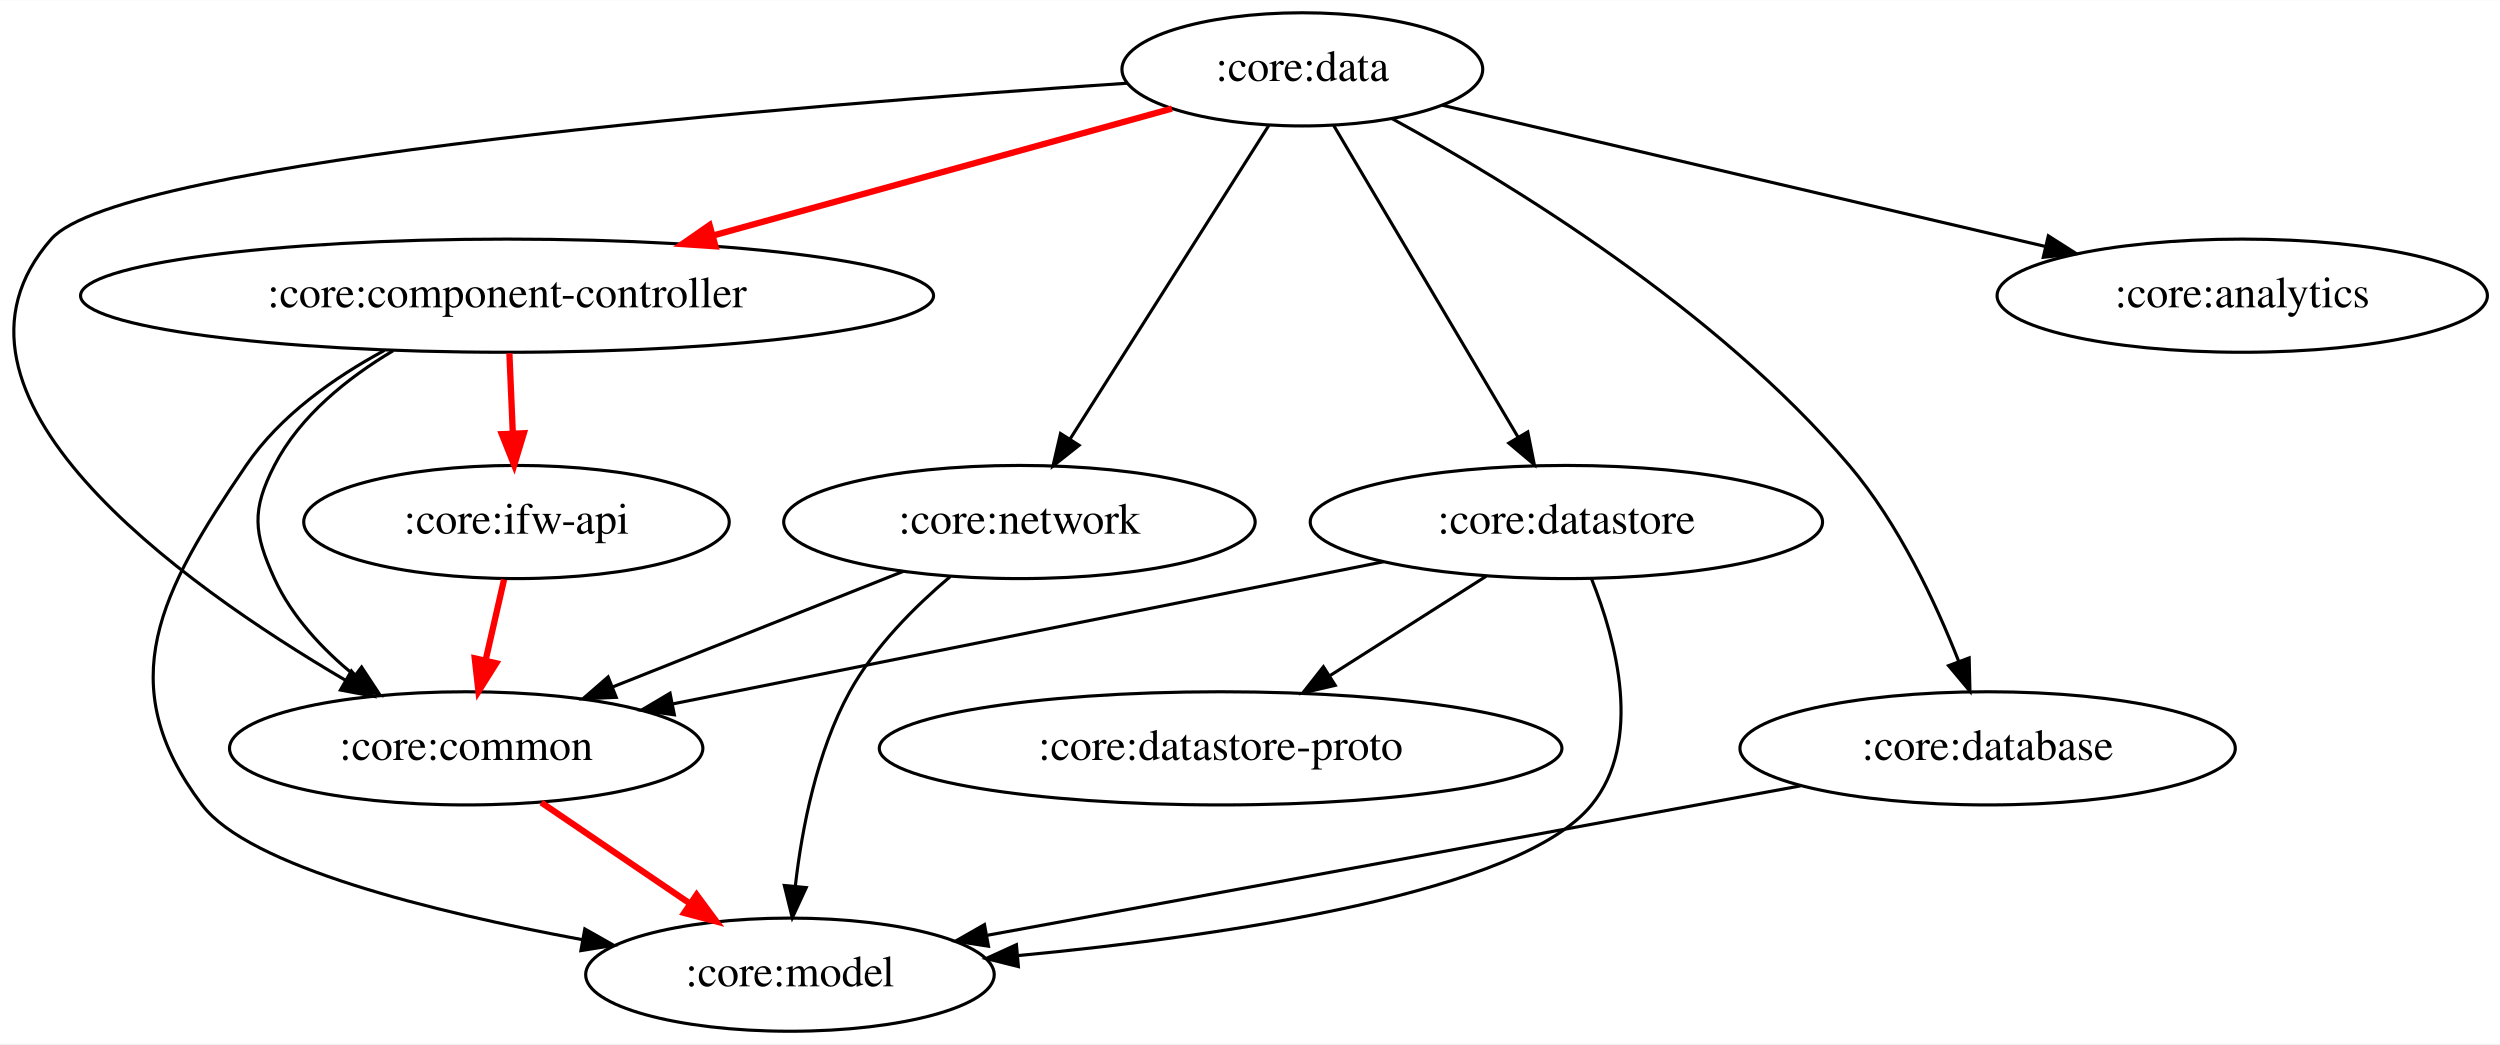
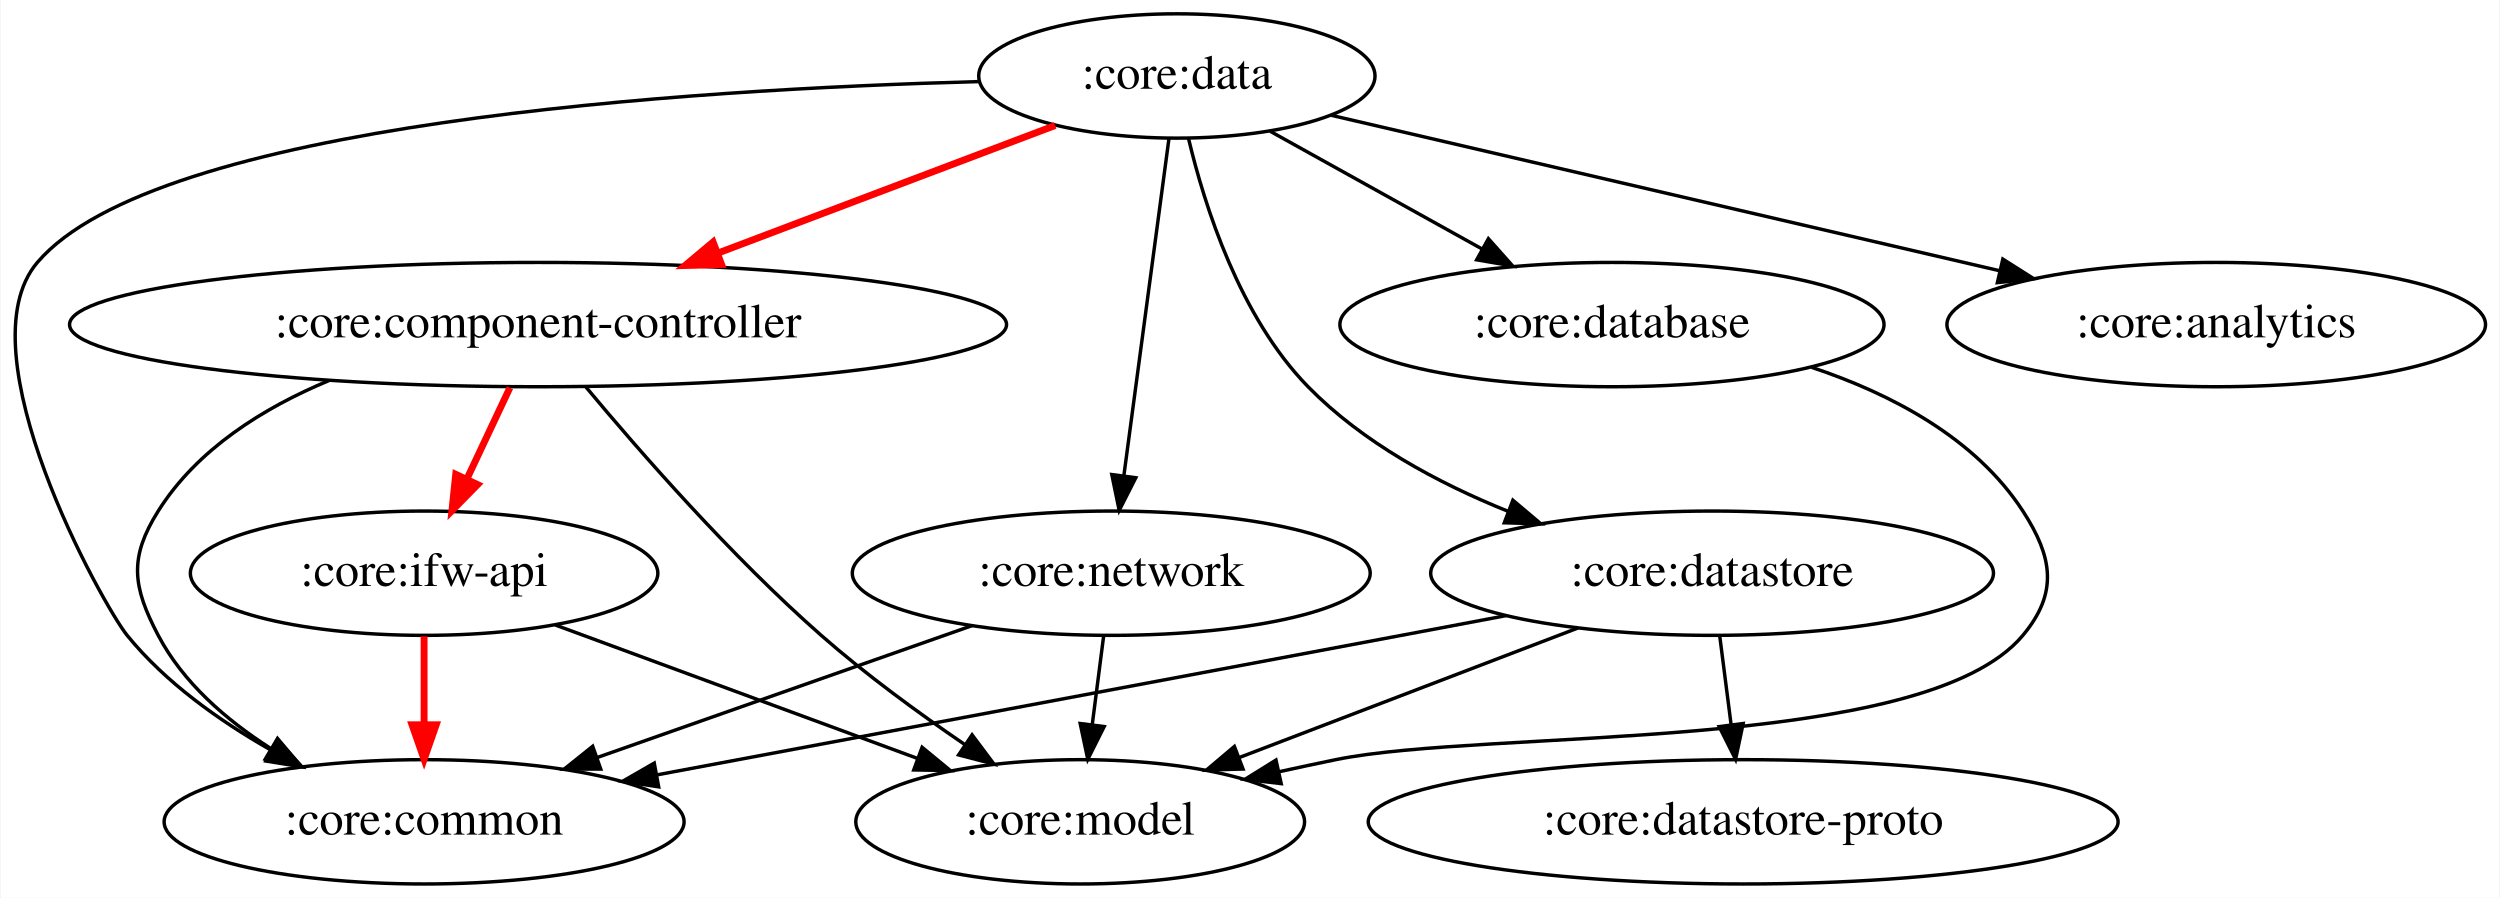
- <svg xmlns="http://www.w3.org/2000/svg" width="795pt" height="332pt" viewBox="0.00 0.00 795.30 332.00">
-   <g id="graph0" class="graph" transform="scale(1 1) rotate(0) translate(4 328)">
-     <polygon fill="white" stroke="transparent" points="-4,4 -4,-328 791.3,-328 791.3,4 -4,4" />
+ <svg xmlns="http://www.w3.org/2000/svg" width="724pt" height="260pt" viewBox="0.00 0.00 723.62 260.00">
+   <g id="graph0" class="graph" transform="scale(1 1) rotate(0) translate(4 256)">
+     <polygon fill="white" stroke="transparent" points="-4,4 -4,-256 719.62,-256 719.62,4 -4,4" />
    <g id="node1" class="node">
-       <ellipse fill="none" stroke="black" cx="410.3" cy="-306" rx="57.39" ry="18" />
-       <text text-anchor="middle" x="410.3" y="-302.3" font-family="Times,serif" font-size="14.00">:core:data</text>
+       <ellipse fill="none" stroke="black" cx="336.63" cy="-234" rx="57.39" ry="18" />
+       <text text-anchor="middle" x="336.63" y="-230.3" font-family="Times,serif" font-size="14.00">:core:data</text>
    </g>
    <g id="node2" class="node">
-       <ellipse fill="none" stroke="black" cx="144.3" cy="-90" rx="75.29" ry="18" />
-       <text text-anchor="middle" x="144.3" y="-86.3" font-family="Times,serif" font-size="14.00">:core:common</text>
+       <ellipse fill="none" stroke="black" cx="118.63" cy="-18" rx="75.29" ry="18" />
+       <text text-anchor="middle" x="118.63" y="-14.3" font-family="Times,serif" font-size="14.00">:core:common</text>
    </g>
    <g id="edge1" class="edge">
-       <path fill="none" stroke="black" d="M354.69,-301.6C250.54,-294.67 34.52,-277.37 12.3,-252 -30.8,-202.77 53.06,-142.66 105.88,-111.67" />
-       <polygon fill="black" stroke="black" points="107.78,-114.62 114.7,-106.59 104.29,-108.55 107.78,-114.62" />
+       <path fill="none" stroke="black" d="M279.49,-232.38C194.48,-230.1 41.02,-220.35 6.63,-180 -15.42,-154.13 25.85,-80.35 32.63,-72 43.72,-58.36 59.3,-47.28 74.16,-38.84" />
+       <polygon fill="black" stroke="black" points="76.13,-41.76 83.27,-33.93 72.81,-35.6 76.13,-41.76" />
    </g>
    <g id="node3" class="node">
-       <ellipse fill="none" stroke="black" cx="628.3" cy="-90" rx="78.79" ry="18" />
-       <text text-anchor="middle" x="628.3" y="-86.3" font-family="Times,serif" font-size="14.00">:core:database</text>
+       <ellipse fill="none" stroke="black" cx="462.63" cy="-162" rx="78.79" ry="18" />
+       <text text-anchor="middle" x="462.63" y="-158.3" font-family="Times,serif" font-size="14.00">:core:database</text>
    </g>
    <g id="edge2" class="edge">
-       <path fill="none" stroke="black" d="M438.89,-290.29C476.35,-269.82 542.2,-229.64 584.3,-180 599.99,-161.5 611.73,-136.45 619.12,-117.64" />
-       <polygon fill="black" stroke="black" points="622.43,-118.77 622.68,-108.18 615.88,-116.3 622.43,-118.77" />
+       <path fill="none" stroke="black" d="M363.66,-217.98C381.59,-208.02 405.38,-194.81 425.13,-183.83" />
+       <polygon fill="black" stroke="black" points="426.85,-186.88 433.89,-178.97 423.45,-180.76 426.85,-186.88" />
    </g>
    <g id="node4" class="node">
-       <ellipse fill="none" stroke="black" cx="494.3" cy="-162" rx="81.49" ry="18" />
-       <text text-anchor="middle" x="494.3" y="-158.3" font-family="Times,serif" font-size="14.00">:core:datastore</text>
+       <ellipse fill="none" stroke="black" cx="491.63" cy="-90" rx="81.49" ry="18" />
+       <text text-anchor="middle" x="491.63" y="-86.3" font-family="Times,serif" font-size="14.00">:core:datastore</text>
    </g>
    <g id="edge3" class="edge">
-       <path fill="none" stroke="black" d="M420.27,-288.15C434.78,-263.63 461.85,-217.87 478.92,-189" />
-       <polygon fill="black" stroke="black" points="482.01,-190.66 484.09,-180.27 475.99,-187.09 482.01,-190.66" />
+       <path fill="none" stroke="black" d="M340.02,-215.83C344.69,-196.2 354.89,-164.17 374.63,-144 390.45,-127.83 412.1,-116.16 432.48,-107.95" />
+       <polygon fill="black" stroke="black" points="433.94,-111.14 442.04,-104.31 431.45,-104.6 433.94,-111.14" />
    </g>
    <g id="node5" class="node">
-       <ellipse fill="none" stroke="black" cx="320.3" cy="-162" rx="74.99" ry="18" />
-       <text text-anchor="middle" x="320.3" y="-158.3" font-family="Times,serif" font-size="14.00">:core:network</text>
+       <ellipse fill="none" stroke="black" cx="317.63" cy="-90" rx="74.99" ry="18" />
+       <text text-anchor="middle" x="317.63" y="-86.3" font-family="Times,serif" font-size="14.00">:core:network</text>
    </g>
    <g id="edge4" class="edge">
-       <path fill="none" stroke="black" d="M399.63,-288.15C384,-263.49 354.77,-217.37 336.49,-188.53" />
-       <polygon fill="black" stroke="black" points="339.28,-186.4 330.97,-179.82 333.37,-190.15 339.28,-186.4" />
+       <path fill="none" stroke="black" d="M334.34,-215.87C331.1,-191.67 325.15,-147.21 321.3,-118.39" />
+       <polygon fill="black" stroke="black" points="324.73,-117.64 319.93,-108.19 317.79,-118.57 324.73,-117.64" />
    </g>
    <g id="node6" class="node">
-       <ellipse fill="none" stroke="black" cx="709.3" cy="-234" rx="77.99" ry="18" />
-       <text text-anchor="middle" x="709.3" y="-230.3" font-family="Times,serif" font-size="14.00">:core:analytics</text>
+       <ellipse fill="none" stroke="black" cx="637.63" cy="-162" rx="77.99" ry="18" />
+       <text text-anchor="middle" x="637.63" y="-158.3" font-family="Times,serif" font-size="14.00">:core:analytics</text>
    </g>
    <g id="edge5" class="edge">
-       <path fill="none" stroke="black" d="M454.74,-294.6C505.54,-282.7 589.06,-263.15 646.5,-249.7" />
-       <polygon fill="black" stroke="black" points="647.61,-253.04 656.55,-247.35 646.01,-246.22 647.61,-253.04" />
+       <path fill="none" stroke="black" d="M381.37,-222.6C432.69,-210.66 517.19,-191.01 575.02,-177.56" />
+       <polygon fill="black" stroke="black" points="575.83,-180.96 584.78,-175.29 574.25,-174.15 575.83,-180.96" />
    </g>
    <g id="node7" class="node">
-       <ellipse fill="none" stroke="black" cx="157.3" cy="-234" rx="135.68" ry="18" />
-       <text text-anchor="middle" x="157.3" y="-230.3" font-family="Times,serif" font-size="14.00">:core:component-controller</text>
+       <ellipse fill="none" stroke="black" cx="151.63" cy="-162" rx="135.68" ry="18" />
+       <text text-anchor="middle" x="151.63" y="-158.3" font-family="Times,serif" font-size="14.00">:core:component-controller</text>
    </g>
    <g id="edge6" class="edge">
-       <path fill="none" stroke="red" stroke-width="2" d="M368.81,-293.52C329.24,-282.57 269.01,-265.91 222.93,-253.16" />
-       <polygon fill="red" stroke="red" stroke-width="2" points="223.6,-249.71 213.03,-250.42 221.73,-256.46 223.6,-249.71" />
+       <path fill="none" stroke="red" stroke-width="2" d="M301.4,-219.67C273.75,-209.21 234.85,-194.49 203.62,-182.67" />
+       <polygon fill="red" stroke="red" stroke-width="2" points="204.79,-179.37 194.2,-179.11 202.32,-185.92 204.79,-179.37" />
    </g>
    <g id="node8" class="node">
-       <ellipse fill="none" stroke="black" cx="247.3" cy="-18" rx="64.99" ry="18" />
-       <text text-anchor="middle" x="247.3" y="-14.3" font-family="Times,serif" font-size="14.00">:core:model</text>
+       <ellipse fill="none" stroke="black" cx="308.63" cy="-18" rx="64.99" ry="18" />
+       <text text-anchor="middle" x="308.63" y="-14.3" font-family="Times,serif" font-size="14.00">:core:model</text>
    </g>
    <g id="edge7" class="edge">
-       <path fill="none" stroke="red" stroke-width="2" d="M168.19,-72.76C182.2,-63.24 200.08,-51.09 215.3,-40.75" />
-       <polygon fill="red" stroke="red" stroke-width="2" points="217.6,-43.42 223.9,-34.91 213.66,-37.63 217.6,-43.42" />
+       <path fill="none" stroke="black" d="M520.45,-149.62C543.55,-141.93 567.9,-129.15 581.63,-108 590.34,-94.58 591.89,-84.28 581.63,-72 552.82,-37.51 426.65,-45.03 382.63,-36 377.3,-34.91 371.77,-33.72 366.24,-32.51" />
+       <polygon fill="black" stroke="black" points="366.85,-29.06 356.33,-30.3 365.33,-35.89 366.85,-29.06" />
+     </g>
+     <g id="edge10" class="edge">
+       <path fill="none" stroke="black" d="M432.09,-77.74C421.93,-75.82 411.48,-73.85 401.63,-72 327.95,-58.14 243.45,-42.33 186.12,-31.61" />
+       <polygon fill="black" stroke="black" points="186.56,-28.13 176.09,-29.73 185.28,-35.01 186.56,-28.13" />
+     </g>
+     <g id="edge9" class="edge">
+       <path fill="none" stroke="black" d="M452.82,-74.15C424.14,-63.18 384.97,-48.2 354.7,-36.62" />
+       <polygon fill="black" stroke="black" points="355.79,-33.29 345.2,-32.99 353.29,-39.83 355.79,-33.29" />
+     </g>
+     <g id="node9" class="node">
+       <ellipse fill="none" stroke="black" cx="500.63" cy="-18" rx="108.58" ry="18" />
+       <text text-anchor="middle" x="500.63" y="-14.3" font-family="Times,serif" font-size="14.00">:core:datastore-proto</text>
    </g>
    <g id="edge8" class="edge">
-       <path fill="none" stroke="black" d="M568.77,-78.06C498.46,-65.14 382,-43.75 310.23,-30.56" />
-       <polygon fill="black" stroke="black" points="310.45,-27.04 299.98,-28.68 309.18,-33.93 310.45,-27.04" />
+       <path fill="none" stroke="black" d="M493.86,-71.7C494.85,-63.98 496.04,-54.71 497.14,-46.11" />
+       <polygon fill="black" stroke="black" points="500.63,-46.47 498.43,-36.1 493.68,-45.58 500.63,-46.47" />
    </g>
    <g id="edge11" class="edge">
-       <path fill="none" stroke="black" d="M436.12,-149.36C373.84,-136.91 275.25,-117.19 210.17,-104.17" />
-       <polygon fill="black" stroke="black" points="210.52,-100.67 200.03,-102.14 209.15,-107.54 210.52,-100.67" />
-     </g>
-     <g id="edge10" class="edge">
-       <path fill="none" stroke="black" d="M502.32,-143.85C510.17,-124.23 518.75,-92.22 502.3,-72 479.64,-44.14 386.93,-30.45 319.82,-24.07" />
-       <polygon fill="black" stroke="black" points="319.97,-20.57 309.7,-23.14 319.34,-27.54 319.97,-20.57" />
-     </g>
-     <g id="node9" class="node">
-       <ellipse fill="none" stroke="black" cx="384.3" cy="-90" rx="108.58" ry="18" />
-       <text text-anchor="middle" x="384.3" y="-86.3" font-family="Times,serif" font-size="14.00">:core:datastore-proto</text>
-     </g>
-     <g id="edge9" class="edge">
-       <path fill="none" stroke="black" d="M468.79,-144.76C454.01,-135.36 435.2,-123.39 419.08,-113.13" />
-       <polygon fill="black" stroke="black" points="420.76,-110.05 410.44,-107.63 417,-115.96 420.76,-110.05" />
+       <path fill="none" stroke="black" d="M277.36,-74.83C246.04,-63.82 202.41,-48.47 168.82,-36.65" />
+       <polygon fill="black" stroke="black" points="169.78,-33.28 159.18,-33.26 167.45,-39.88 169.78,-33.28" />
    </g>
    <g id="edge12" class="edge">
-       <path fill="none" stroke="black" d="M283.41,-146.33C256.51,-135.63 219.87,-121.05 190.94,-109.55" />
-       <polygon fill="black" stroke="black" points="192.04,-106.22 181.45,-105.78 189.45,-112.72 192.04,-106.22" />
+       <path fill="none" stroke="black" d="M315.41,-71.7C314.41,-63.98 313.22,-54.71 312.12,-46.11" />
+       <polygon fill="black" stroke="black" points="315.58,-45.58 310.83,-36.1 308.63,-46.47 315.58,-45.58" />
    </g>
    <g id="edge13" class="edge">
-       <path fill="none" stroke="black" d="M298.3,-144.64C287.06,-135.16 274.15,-122.27 266.3,-108 255.81,-88.9 251.11,-64.55 249,-46.14" />
-       <polygon fill="black" stroke="black" points="252.48,-45.7 248.04,-36.08 245.51,-46.37 252.48,-45.7" />
+       <path fill="none" stroke="black" d="M91.14,-145.82C71.97,-137.84 52.85,-125.86 41.63,-108 33.12,-94.45 34.19,-86.16 41.63,-72 48.81,-58.34 61.27,-47.52 74.11,-39.31" />
+       <polygon fill="black" stroke="black" points="76.18,-42.15 82.99,-34.04 72.61,-36.13 76.18,-42.15" />
    </g>
    <g id="edge14" class="edge">
-       <path fill="none" stroke="black" d="M121.08,-216.5C106.57,-207.85 91.39,-195.74 83.3,-180 75.99,-165.77 76.67,-158.56 83.3,-144 88.81,-131.91 98.59,-121.52 108.73,-113.21" />
-       <polygon fill="black" stroke="black" points="111.03,-115.86 116.86,-107.01 106.79,-110.29 111.03,-115.86" />
+       <path fill="none" stroke="black" d="M165.48,-143.93C181.05,-125.24 207.59,-94.88 233.63,-72 246.5,-60.69 261.78,-49.54 275.18,-40.4" />
+       <polygon fill="black" stroke="black" points="277.32,-43.19 283.67,-34.71 273.42,-37.37 277.32,-43.19" />
+     </g>
+     <g id="node10" class="node">
+       <ellipse fill="none" stroke="black" cx="118.63" cy="-90" rx="67.69" ry="18" />
+       <text text-anchor="middle" x="118.63" y="-86.3" font-family="Times,serif" font-size="14.00">:core:ifw-api</text>
    </g>
    <g id="edge15" class="edge">
-       <path fill="none" stroke="black" d="M118.29,-216.59C102.31,-207.96 85.07,-195.83 74.3,-180 47.08,-139.98 31.12,-110.61 60.3,-72 75.12,-52.4 133.6,-37.95 181.27,-29.13" />
-       <polygon fill="black" stroke="black" points="182.04,-32.55 191.26,-27.33 180.8,-25.66 182.04,-32.55" />
-     </g>
-     <g id="node10" class="node">
-       <ellipse fill="none" stroke="black" cx="160.3" cy="-162" rx="67.69" ry="18" />
-       <text text-anchor="middle" x="160.3" y="-158.3" font-family="Times,serif" font-size="14.00">:core:ifw-api</text>
+       <path fill="none" stroke="red" stroke-width="2" d="M143.47,-143.7C139.72,-135.73 135.18,-126.1 131.01,-117.26" />
+       <polygon fill="red" stroke="red" stroke-width="2" points="134.12,-115.66 126.69,-108.1 127.79,-118.64 134.12,-115.66" />
    </g>
    <g id="edge16" class="edge">
-       <path fill="none" stroke="red" stroke-width="2" d="M158.05,-215.7C158.38,-207.98 158.77,-198.71 159.14,-190.11" />
-       <polygon fill="red" stroke="red" stroke-width="2" points="162.64,-190.25 159.57,-180.1 155.65,-189.95 162.64,-190.25" />
+       <path fill="none" stroke="red" stroke-width="2" d="M118.63,-71.7C118.63,-63.98 118.63,-54.71 118.63,-46.11" />
+       <polygon fill="red" stroke="red" stroke-width="2" points="122.13,-46.1 118.63,-36.1 115.13,-46.1 122.13,-46.1" />
    </g>
    <g id="edge17" class="edge">
-       <path fill="none" stroke="red" stroke-width="2" d="M156.35,-143.7C154.59,-135.98 152.47,-126.71 150.5,-118.11" />
-       <polygon fill="red" stroke="red" stroke-width="2" points="153.85,-117.07 148.21,-108.1 147.03,-118.63 153.85,-117.07" />
+       <path fill="none" stroke="black" d="M156.62,-75C186.75,-63.9 229.02,-48.33 261.34,-36.42" />
+       <polygon fill="black" stroke="black" points="262.85,-39.59 271.03,-32.85 260.43,-33.03 262.85,-39.59" />
    </g>
  </g>
</svg>
